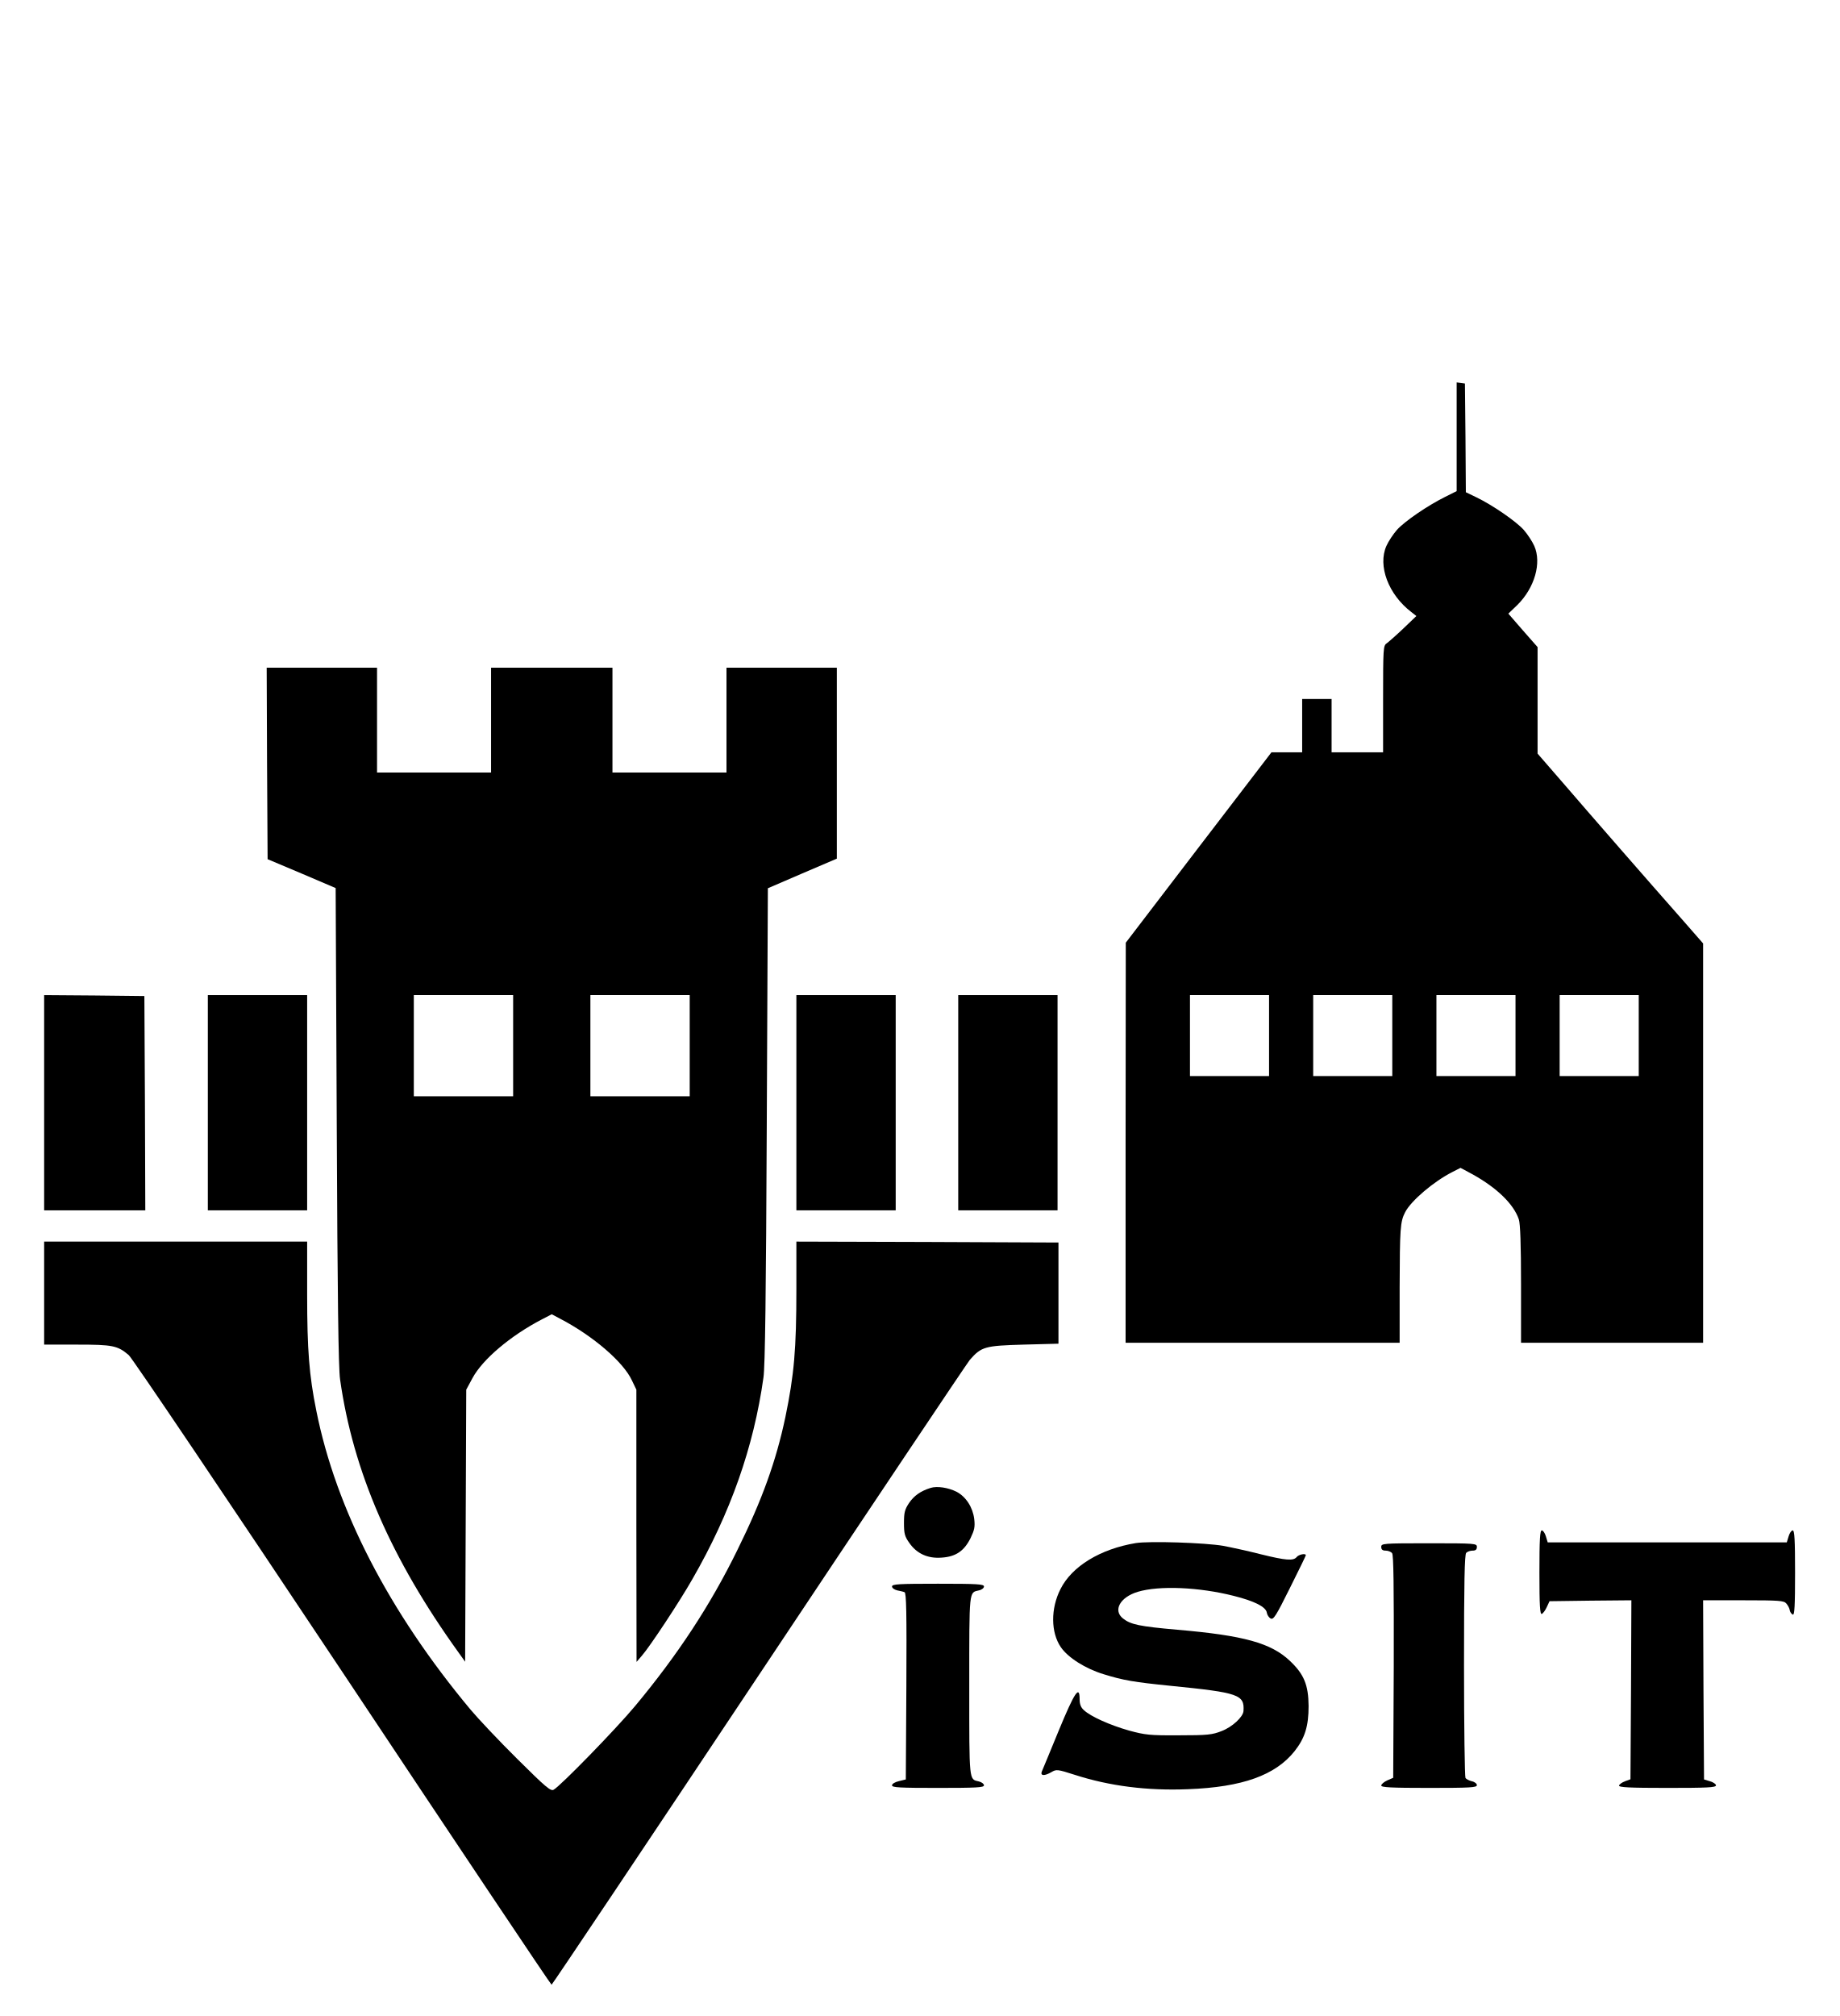
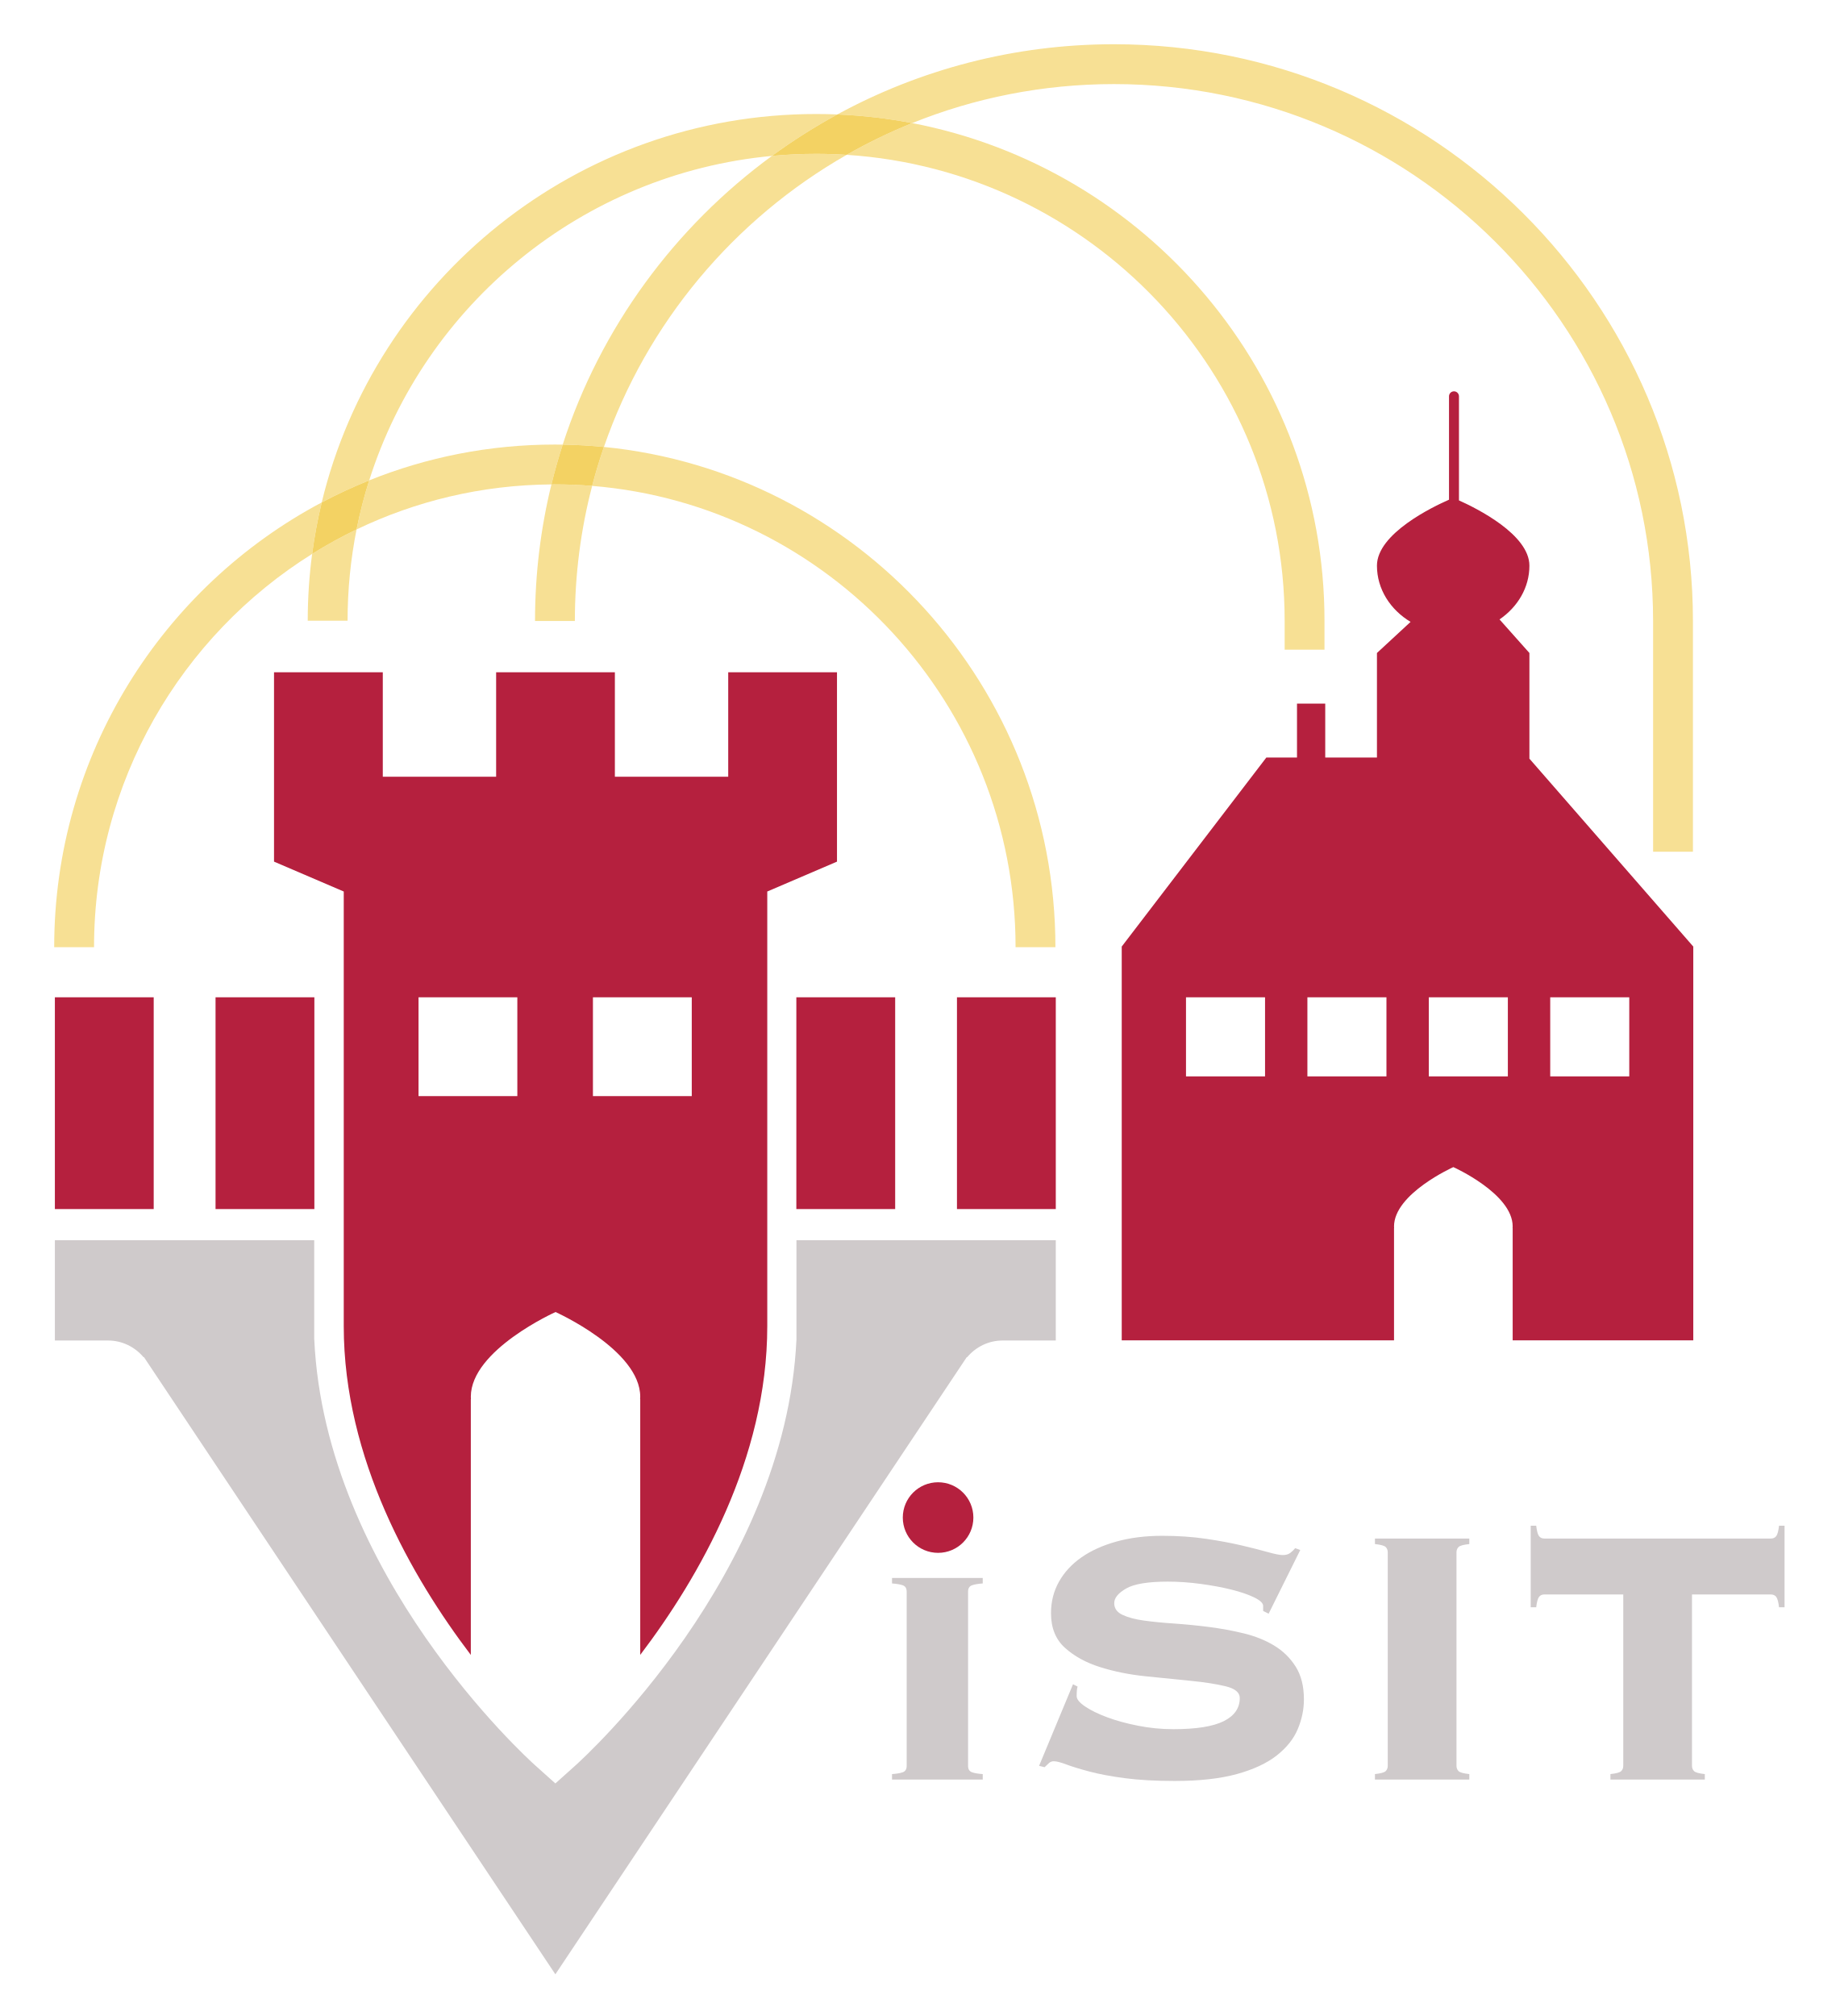
- <svg xmlns="http://www.w3.org/2000/svg" version="1.0" width="1000pt" height="1096pt" viewBox="0 0 1000 1096" preserveAspectRatio="xMidYMid meet">
-   <g transform="translate(0,1096) scale(0.1,-0.1)" fill="#000000" stroke="none">
-     <path d="M7920 8586 l0 -296 -62 -31 c-95 -47 -221 -133 -263 -180 -20 -23 -46 -62 -57 -87 -48 -108 11 -264 135 -359 l28 -22 -71 -68 c-39 -37 -80 -73 -91 -81 -18 -12 -19 -29 -19 -303 l0 -289 -140 0 -140 0 0 145 0 145 -80 0 -80 0 0 -145 0 -145 -83 0 -84 0 -396 -517 -396 -518 -1 -1087 0 -1088 745 0 745 0 0 298 c1 323 3 360 30 412 32 62 155 167 258 219 l43 22 67 -36 c131 -73 222 -161 250 -244 8 -23 12 -138 12 -352 l0 -319 495 0 495 0 0 1085 0 1086 -112 128 c-182 206 -502 573 -650 745 l-138 159 0 289 0 290 -80 91 -79 91 49 47 c94 93 133 229 92 321 -11 25 -37 64 -57 87 -42 47 -170 135 -257 177 l-58 28 -2 296 -3 295 -22 3 -23 3 0 -295z m-1020 -3256 l0 -220 -215 0 -215 0 0 220 0 220 215 0 215 0 0 -220z m670 0 l0 -220 -215 0 -215 0 0 220 0 220 215 0 215 0 0 -220z m670 0 l0 -220 -215 0 -215 0 0 220 0 220 215 0 215 0 0 -220z m670 0 l0 -220 -215 0 -215 0 0 220 0 220 215 0 215 0 0 -220z" />
-     <path d="M1452 6810 l3 -521 185 -78 185 -79 6 -1294 c4 -926 9 -1317 18 -1377 71 -501 277 -975 645 -1486 l35 -49 3 739 3 740 34 63 c55 102 206 230 377 319 l54 28 47 -25 c178 -93 343 -235 389 -335 l24 -50 0 -740 1 -740 30 35 c43 49 206 296 273 414 208 361 334 719 387 1097 9 59 14 461 18 1372 l6 1288 188 81 187 80 0 519 0 519 -300 0 -300 0 0 -285 0 -285 -310 0 -310 0 0 285 0 285 -330 0 -330 0 0 -285 0 -285 -310 0 -310 0 0 285 0 285 -300 0 -300 0 2 -520z m1338 -1535 l0 -275 -270 0 -270 0 0 275 0 275 270 0 270 0 0 -275z m960 0 l0 -275 -270 0 -270 0 0 275 0 275 270 0 270 0 0 -275z" />
-     <path d="M240 4965 l0 -585 275 0 275 0 -2 583 -3 582 -272 3 -273 2 0 -585z" />
-     <path d="M1130 4965 l0 -585 270 0 270 0 0 585 0 585 -270 0 -270 0 0 -585z" />
-     <path d="M4330 4965 l0 -585 270 0 270 0 0 585 0 585 -270 0 -270 0 0 -585z" />
-     <path d="M5210 4965 l0 -585 270 0 270 0 0 585 0 585 -270 0 -270 0 0 -585z" />
-     <path d="M240 3930 l0 -280 179 0 c193 0 220 -5 281 -57 18 -15 541 -791 1163 -1725 621 -934 1132 -1698 1136 -1698 3 0 510 757 1126 1682 616 925 1133 1697 1148 1715 63 72 82 77 292 83 l190 5 0 275 0 275 -712 3 -713 2 0 -258 c0 -327 -12 -465 -60 -697 -50 -236 -125 -447 -260 -720 -147 -301 -327 -574 -557 -850 -106 -127 -406 -435 -443 -455 -16 -9 -44 15 -197 167 -99 98 -213 219 -255 269 -443 531 -731 1089 -838 1624 -39 192 -50 331 -50 633 l0 287 -715 0 -715 0 0 -280z" />
-     <path d="M5060 2871 c-55 -17 -91 -43 -118 -83 -23 -35 -27 -52 -27 -108 0 -57 4 -73 29 -108 40 -58 100 -86 176 -80 77 5 122 36 157 106 21 44 25 61 20 104 -8 64 -45 121 -96 148 -46 23 -106 32 -141 21z" />
-     <path d="M8370 2410 c0 -179 3 -228 13 -224 6 2 19 19 27 37 l15 32 223 3 222 2 -2 -486 -3 -487 -30 -11 c-16 -6 -31 -17 -32 -23 -2 -10 55 -13 262 -13 216 0 265 2 265 14 0 7 -15 17 -32 22 l-33 10 -3 487 -2 487 218 0 c196 0 221 -2 234 -17 9 -10 18 -27 19 -37 2 -11 10 -21 17 -24 9 -3 12 47 12 227 0 182 -3 231 -13 231 -7 0 -17 -15 -22 -32 l-10 -33 -650 0 -650 0 -10 33 c-5 17 -15 32 -22 32 -10 0 -13 -49 -13 -230z" />
-     <path d="M6175 2571 c-192 -32 -347 -126 -409 -250 -54 -106 -53 -236 2 -316 39 -57 134 -117 233 -147 106 -33 165 -43 364 -63 371 -37 402 -48 396 -137 -2 -32 -61 -87 -119 -109 -51 -20 -75 -23 -232 -23 -160 -1 -183 2 -272 26 -102 29 -208 76 -245 111 -16 14 -23 32 -23 59 0 79 -27 39 -113 -169 -47 -115 -89 -216 -93 -225 -8 -23 15 -24 53 -2 27 16 33 15 127 -15 189 -61 394 -87 615 -78 296 11 476 76 580 207 56 71 76 136 76 245 -1 115 -25 173 -101 245 -103 98 -252 139 -614 170 -204 18 -252 28 -294 61 -56 44 -16 116 80 145 116 35 333 26 522 -22 112 -28 176 -60 180 -92 2 -12 11 -26 21 -31 15 -8 29 14 104 165 48 96 87 176 87 179 0 12 -39 4 -50 -10 -18 -22 -60 -18 -194 15 -66 17 -158 37 -205 46 -98 17 -401 27 -476 15z" />
-     <path d="M7510 2550 c0 -14 7 -20 24 -20 13 0 29 -6 35 -14 8 -9 10 -179 9 -617 l-3 -604 -32 -14 c-18 -8 -33 -21 -33 -28 0 -10 51 -13 260 -13 223 0 260 2 260 15 0 8 -12 18 -27 21 -16 4 -31 12 -35 18 -4 6 -8 281 -8 611 0 454 3 604 12 613 7 7 22 12 35 12 16 0 23 6 23 20 0 19 -7 20 -260 20 -253 0 -260 -1 -260 -20z" />
-     <path d="M4850 2335 c0 -8 12 -17 28 -21 15 -3 33 -7 40 -10 10 -3 12 -110 10 -511 l-3 -507 -37 -9 c-22 -5 -38 -15 -38 -23 0 -12 42 -14 250 -14 207 0 250 2 250 14 0 8 -12 17 -27 21 -55 13 -53 -9 -53 520 0 529 -2 506 53 519 15 3 27 13 27 21 0 13 -36 15 -250 15 -214 0 -250 -2 -250 -15z" />
+ <svg xmlns="http://www.w3.org/2000/svg" version="1.0" width="1000pt" height="1096pt" viewBox="0 0 1000 1096" preserveAspectRatio="xMidYMid meet" id="svg30">
+   <defs id="defs34" />
+   <g transform="matrix(2.707805,0,0,-2.707805,29.4659,1073.333)" id="g10">
+     <path d="m 186.447,78.472 c -0.92,-0.062 -1.643,-0.185 -2.162,-0.369 -0.522,-0.183 -0.784,-0.613 -0.784,-1.287 V 41.855 c 0,-0.676 0.262,-1.103 0.784,-1.287 0.519,-0.186 1.242,-0.309 2.162,-0.369 V 39.095 H 168.23 v 1.104 c 0.92,0.06 1.641,0.183 2.163,0.369 0.519,0.184 0.781,0.611 0.781,1.287 V 76.816 c 0,0.674 -0.262,1.104 -0.781,1.287 -0.522,0.184 -1.243,0.307 -2.163,0.369 v 1.104 h 18.217 v -1.104" style="fill:#cfcacb;fill-opacity:1;fill-rule:nonzero;stroke:none;stroke-width:0.1" id="path14-9" />
+     <path d="m 205.49,57.771 c -0.123,-0.367 -0.184,-1.012 -0.184,-1.932 0,-0.613 0.567,-1.304 1.701,-2.07 1.135,-0.767 2.608,-1.488 4.416,-2.162 1.809,-0.676 3.879,-1.242 6.211,-1.701 2.33,-0.461 4.692,-0.692 7.084,-0.692 4.6,0 7.973,0.538 10.119,1.612 2.147,1.072 3.221,2.621 3.221,4.646 0,1.104 -0.935,1.885 -2.807,2.346 -1.871,0.459 -4.216,0.828 -7.037,1.103 -2.822,0.276 -5.859,0.582 -9.109,0.92 -3.25,0.336 -6.287,0.95 -9.107,1.84 -2.823,0.889 -5.168,2.176 -7.038,3.864 -1.873,1.687 -2.806,4.001 -2.806,6.947 0,2.33 0.535,4.445 1.609,6.347 1.072,1.901 2.576,3.526 4.508,4.875 1.934,1.35 4.279,2.409 7.039,3.176 2.76,0.766 5.826,1.149 9.199,1.149 3.129,0 6.041,-0.2 8.741,-0.598 2.699,-0.398 5.089,-0.844 7.175,-1.334 2.084,-0.492 3.832,-0.936 5.244,-1.334 1.411,-0.398 2.422,-0.598 3.038,-0.598 0.611,0 1.103,0.139 1.47,0.414 0.369,0.276 0.705,0.598 1.012,0.967 l 1.014,-0.369 -6.35,-12.787 -1.103,0.551 v 1.011 c 0,0.553 -0.598,1.12 -1.793,1.704 -1.198,0.582 -2.715,1.103 -4.555,1.564 -1.84,0.459 -3.897,0.842 -6.164,1.148 -2.27,0.307 -4.479,0.461 -6.625,0.461 -3.987,0 -6.778,-0.461 -8.371,-1.38 -1.596,-0.92 -2.393,-1.901 -2.393,-2.944 0,-1.043 0.553,-1.826 1.656,-2.345 1.104,-0.522 2.545,-0.907 4.325,-1.151 1.779,-0.246 3.802,-0.445 6.072,-0.598 2.267,-0.154 4.599,-0.384 6.992,-0.689 2.393,-0.309 4.723,-0.736 6.992,-1.289 2.268,-0.551 4.291,-1.365 6.072,-2.438 1.778,-1.074 3.219,-2.484 4.325,-4.232 1.103,-1.748 1.654,-3.941 1.654,-6.578 0,-2.024 -0.414,-4.018 -1.242,-5.981 -0.826,-1.962 -2.238,-3.724 -4.231,-5.289 -1.994,-1.564 -4.662,-2.806 -8.004,-3.726 -3.343,-0.92 -7.498,-1.379 -12.466,-1.379 -3.864,0 -7.192,0.183 -9.983,0.551 -2.791,0.369 -5.168,0.812 -7.129,1.334 -1.965,0.521 -3.511,0.996 -4.646,1.425 -1.135,0.43 -1.979,0.645 -2.529,0.645 -0.37,0 -0.692,-0.123 -0.967,-0.367 -0.276,-0.246 -0.569,-0.522 -0.873,-0.828 l -1.106,0.275 6.809,16.377 0.92,-0.461" style="fill:#cfcacb;fill-opacity:1;fill-rule:nonzero;stroke:none;stroke-width:0.1" id="path16-5" />
+     <path d="m 265.197,40.199 c 1.164,0.123 1.885,0.322 2.162,0.597 0.275,0.278 0.412,0.629 0.412,1.059 v 42.873 c 0,0.428 -0.137,0.781 -0.412,1.057 -0.277,0.277 -0.998,0.474 -2.162,0.597 v 1.106 h 18.951 V 86.382 c -1.166,-0.123 -1.887,-0.32 -2.162,-0.597 -0.276,-0.276 -0.414,-0.629 -0.414,-1.057 v -42.873 c 0,-0.43 0.138,-0.781 0.414,-1.059 0.275,-0.275 0.996,-0.474 2.162,-0.597 v -1.104 h -18.951 v 1.104" style="fill:#cfcacb;fill-opacity:1;fill-rule:nonzero;stroke:none;stroke-width:0.1" id="path18-3" />
+     <path d="m 312.484,40.199 c 1.164,0.123 1.887,0.322 2.162,0.597 0.275,0.278 0.414,0.629 0.414,1.059 v 34.408 h -15.824 c -0.492,0 -0.86,-0.17 -1.104,-0.506 -0.246,-0.337 -0.429,-1.027 -0.552,-2.07 h -1.104 v 16.377 h 1.104 c 0.123,-1.045 0.306,-1.734 0.552,-2.07 0.244,-0.338 0.612,-0.506 1.104,-0.506 h 45.447 c 0.49,0 0.859,0.168 1.106,0.506 0.244,0.336 0.427,1.025 0.55,2.07 h 1.106 v -16.377 h -1.106 c -0.123,1.043 -0.306,1.733 -0.55,2.07 -0.247,0.336 -0.616,0.506 -1.106,0.506 H 328.861 V 41.855 c 0,-0.43 0.137,-0.781 0.412,-1.059 0.277,-0.275 0.998,-0.474 2.162,-0.597 v -1.104 h -18.951 v 1.104" style="fill:#cfcacb;fill-opacity:1;fill-rule:nonzero;stroke:none;stroke-width:0.1" id="path20-9" />
+     <path d="m 201.039,206.215 h -8 c 0,48.698 -37.5,88.766 -85.022,92.614 0.692,2.65 1.481,5.253 2.366,7.82 50.815,-4.993 90.656,-48.131 90.656,-100.434 M 8,206.215 H 0 c 0,38.691 21.802,72.367 53.718,89.296 -0.815,-3.384 -1.459,-6.832 -1.925,-10.337 C 25.524,268.764 8,239.506 8,206.215 m 52.715,83.871 c 0.669,3.352 1.52,6.642 2.539,9.857 11.529,4.636 24.105,7.188 37.265,7.188 0.531,0 1.058,-0.004 1.588,-0.013 -0.848,-2.622 -1.605,-5.29 -2.266,-7.989 -13.991,-0.102 -27.255,-3.338 -39.125,-9.043" style="fill:#f7e094;fill-opacity:1;fill-rule:nonzero;stroke:none;stroke-width:0.1" id="path22-5" />
+     <path d="m 329.05,225.386 h -8 v 46.318 c 0,59.441 -48.562,107.799 -108.254,107.799 -14.317,0 -27.991,-2.781 -40.511,-7.831 -4.897,0.937 -9.92,1.525 -15.036,1.736 16.514,8.985 35.442,14.095 55.547,14.095 64.104,0 116.254,-51.947 116.254,-115.799 v -46.318 m -224.503,46.318 h -8 c 0,9.447 1.14,18.628 3.293,27.425 0.227,10e-4 0.45,0.002 0.678,0.002 2.525,0 5.024,-0.102 7.499,-0.302 -2.264,-8.668 -3.47,-17.761 -3.47,-27.125 m 5.836,34.945 c -2.728,0.268 -5.49,0.426 -8.277,0.469 7.581,23.458 22.482,43.673 42.013,57.964 2.918,0.273 5.879,0.413 8.867,0.413 2.065,0 4.11,-0.066 6.141,-0.197 -22.624,-12.917 -40.148,-33.738 -48.744,-58.649" style="fill:#f7e094;fill-opacity:1;fill-rule:nonzero;stroke:none;stroke-width:0.1" id="path24-5" />
+     <path d="m 108.017,298.829 c -2.475,0.2 -4.974,0.302 -7.499,0.302 -0.228,0 -0.451,-10e-4 -0.678,-0.002 0.661,2.699 1.418,5.367 2.266,7.989 2.787,-0.043 5.549,-0.201 8.277,-0.469 -0.885,-2.567 -1.674,-5.17 -2.366,-7.82" style="fill:#f3d263;fill-opacity:1;fill-rule:nonzero;stroke:none;stroke-width:0.1" id="path26-1" />
+     <path d="m 255.068,265.948 h -8 v 5.815 c 0,49.628 -38.917,90.371 -87.941,93.535 4.217,2.407 8.612,4.54 13.158,6.374 47.093,-9.017 82.783,-50.387 82.783,-99.909 v -5.815 m -196.158,5.815 h -8 c 0,4.547 0.3,9.021 0.883,13.411 2.872,1.794 5.851,3.436 8.921,4.912 -1.183,-5.927 -1.804,-12.055 -1.804,-18.323 m -5.192,23.748 c 10.762,44.677 51.187,77.984 99.268,77.984 1.43,0 2.848,-0.029 4.263,-0.087 -4.569,-2.487 -8.957,-5.272 -13.13,-8.326 -38.116,-3.565 -69.689,-29.88 -80.866,-65.139 -3.266,-1.314 -6.448,-2.795 -9.535,-4.432" style="fill:#f7e094;fill-opacity:1;fill-rule:nonzero;stroke:none;stroke-width:0.1" id="path28" />
+     <path d="m 51.793,285.174 c 0.465,3.505 1.11,6.953 1.925,10.337 3.087,1.637 6.269,3.118 9.535,4.432 -1.019,-3.215 -1.869,-6.505 -2.539,-9.857 -3.07,-1.476 -6.049,-3.118 -8.921,-4.912" style="fill:#f3d263;fill-opacity:1;fill-rule:nonzero;stroke:none;stroke-width:0.1" id="path30" />
+     <path d="m 144.119,365.082 c 4.173,3.054 8.561,5.839 13.13,8.326 5.116,-0.211 10.139,-0.799 15.036,-1.736 -4.546,-1.834 -8.941,-3.967 -13.158,-6.374 -2.031,0.131 -4.076,0.197 -6.141,0.197 -2.988,0 -5.949,-0.14 -8.867,-0.413" style="fill:#f3d263;fill-opacity:1;fill-rule:nonzero;stroke:none;stroke-width:0.1" id="path32" />
+     <path d="m 128.02,176.313 h -19.844 v 19.843 h 19.844 z m -35.024,0 H 73.156 v 19.843 h 19.84 z m 54.184,85.096 h -11.84 v -20.972 h -22.758 v 20.972 H 88.738 V 240.437 H 65.981 v 20.972 H 44.141 v -22.972 -15.043 l 14,-6 v -79.996 c 0,0 0,-4.824 0,-7.277 0,-26.639 13.676,-50.409 25.516,-66.001 v 51.374 h 0.023 c -0.004,0.156 -0.023,0.308 -0.023,0.465 0,9.39 17.008,17.007 17.008,17.007 0,0 17.008,-7.617 17.008,-17.007 0,-0.157 -0.02,-0.309 -0.024,-0.465 h 0.024 V 64.13 c 11.838,15.593 25.508,39.358 25.508,65.991 0,2.453 0,7.277 0,7.277 v 79.996 l 14,6 v 15.043 22.972 h -10" style="fill:#b5203e;fill-opacity:1;fill-rule:nonzero;stroke:none;stroke-width:0.1" id="path34" />
+     <path d="m 184.566,91.702 c 0,-3.914 -3.172,-7.086 -7.086,-7.086 -3.914,0 -7.085,3.172 -7.085,7.086 0,3.914 3.171,7.086 7.085,7.086 3.914,0 7.086,-3.172 7.086,-7.086" style="fill:#b5203e;fill-opacity:1;fill-rule:nonzero;stroke:none;stroke-width:0.1" id="path36" />
+     <path d="M 168.863,153.638 H 149.02 v 42.519 h 19.843 v -42.519" style="fill:#b5203e;fill-opacity:1;fill-rule:nonzero;stroke:none;stroke-width:0.1" id="path38" />
+     <path d="m 201.115,153.638 h -19.844 v 42.519 h 19.844 v -42.519" style="fill:#b5203e;fill-opacity:1;fill-rule:nonzero;stroke:none;stroke-width:0.1" id="path40" />
+     <path d="M 19.98,153.638 H 0.137 v 42.519 H 19.98 v -42.519" style="fill:#b5203e;fill-opacity:1;fill-rule:nonzero;stroke:none;stroke-width:0.1" id="path42" />
+     <path d="M 52.242,153.638 H 32.398 v 42.519 h 19.844 v -42.519" style="fill:#b5203e;fill-opacity:1;fill-rule:nonzero;stroke:none;stroke-width:0.1" id="path44" />
+     <path d="m 316.265,180.281 h -15.871 v 15.875 h 15.871 z m -24.379,0 h -15.871 v 15.875 h 15.871 z m -24.377,0 h -15.873 v 15.875 h 15.873 z m -24.377,0 h -15.873 v 15.875 h 15.873 z m 85.969,26.08 -32.887,37.709 v 21.224 h -0.009 l -5.991,6.73 c 3.643,2.489 6,6.389 6,10.788 0,6.259 -10.601,11.521 -14.144,13.105 v 20.901 c 0,0.552 -0.447,1 -1,1 -0.553,0 -1,-0.448 -1,-1 V 296.06 c -3.172,-1.389 -14.469,-6.789 -14.469,-13.248 0,-4.697 2.678,-8.838 6.75,-11.284 l -6.738,-6.234 h -0.012 v -21.002 h -10.383 v 10.826 h -5.67 v -10.826 h -6.158 l -29.021,-37.931 h -0.014 v -79.075 h 54.676 v 22.547 h 0.017 c -0.004,0.109 -0.017,0.214 -0.017,0.324 0,6.574 11.91,11.906 11.91,11.906 0,0 11.912,-5.332 11.912,-11.906 0,-0.11 -0.014,-0.215 -0.016,-0.324 h 0.016 v -22.547 h 36.266 v 79.075 h -0.018" style="fill:#b5203e;fill-opacity:1;fill-rule:nonzero;stroke:none;stroke-width:0.1" id="path46" />
+     <path d="m 182.871,123.359 0.365,0.547 h 0.086 c 1.717,2.027 4.248,3.342 7.111,3.342 l 0.018,-0.002 v 0.002 h 10.662 v 20.138 H 149.039 V 127.409 C 146.824,80.24 106.4,43.491 104.633,41.906 l -4,-3.586 -4.004,3.586 C 94.859,43.492 54.375,80.296 52.219,127.519 h -0.008 v 19.867 H 0.137 V 127.247 H 10.805 v -0.002 l 0.018,0.002 c 2.865,0 5.396,-1.315 7.111,-3.343 h 0.094 l 0.395,-0.592 c 0.102,-0.142 0.195,-0.285 0.287,-0.432 L 100.633,0 182.515,122.824 c 0.113,0.182 0.231,0.36 0.356,0.535" style="fill:#cfcacb;fill-opacity:1;fill-rule:nonzero;stroke:none;stroke-width:0.1" id="path48" />
  </g>
</svg>
